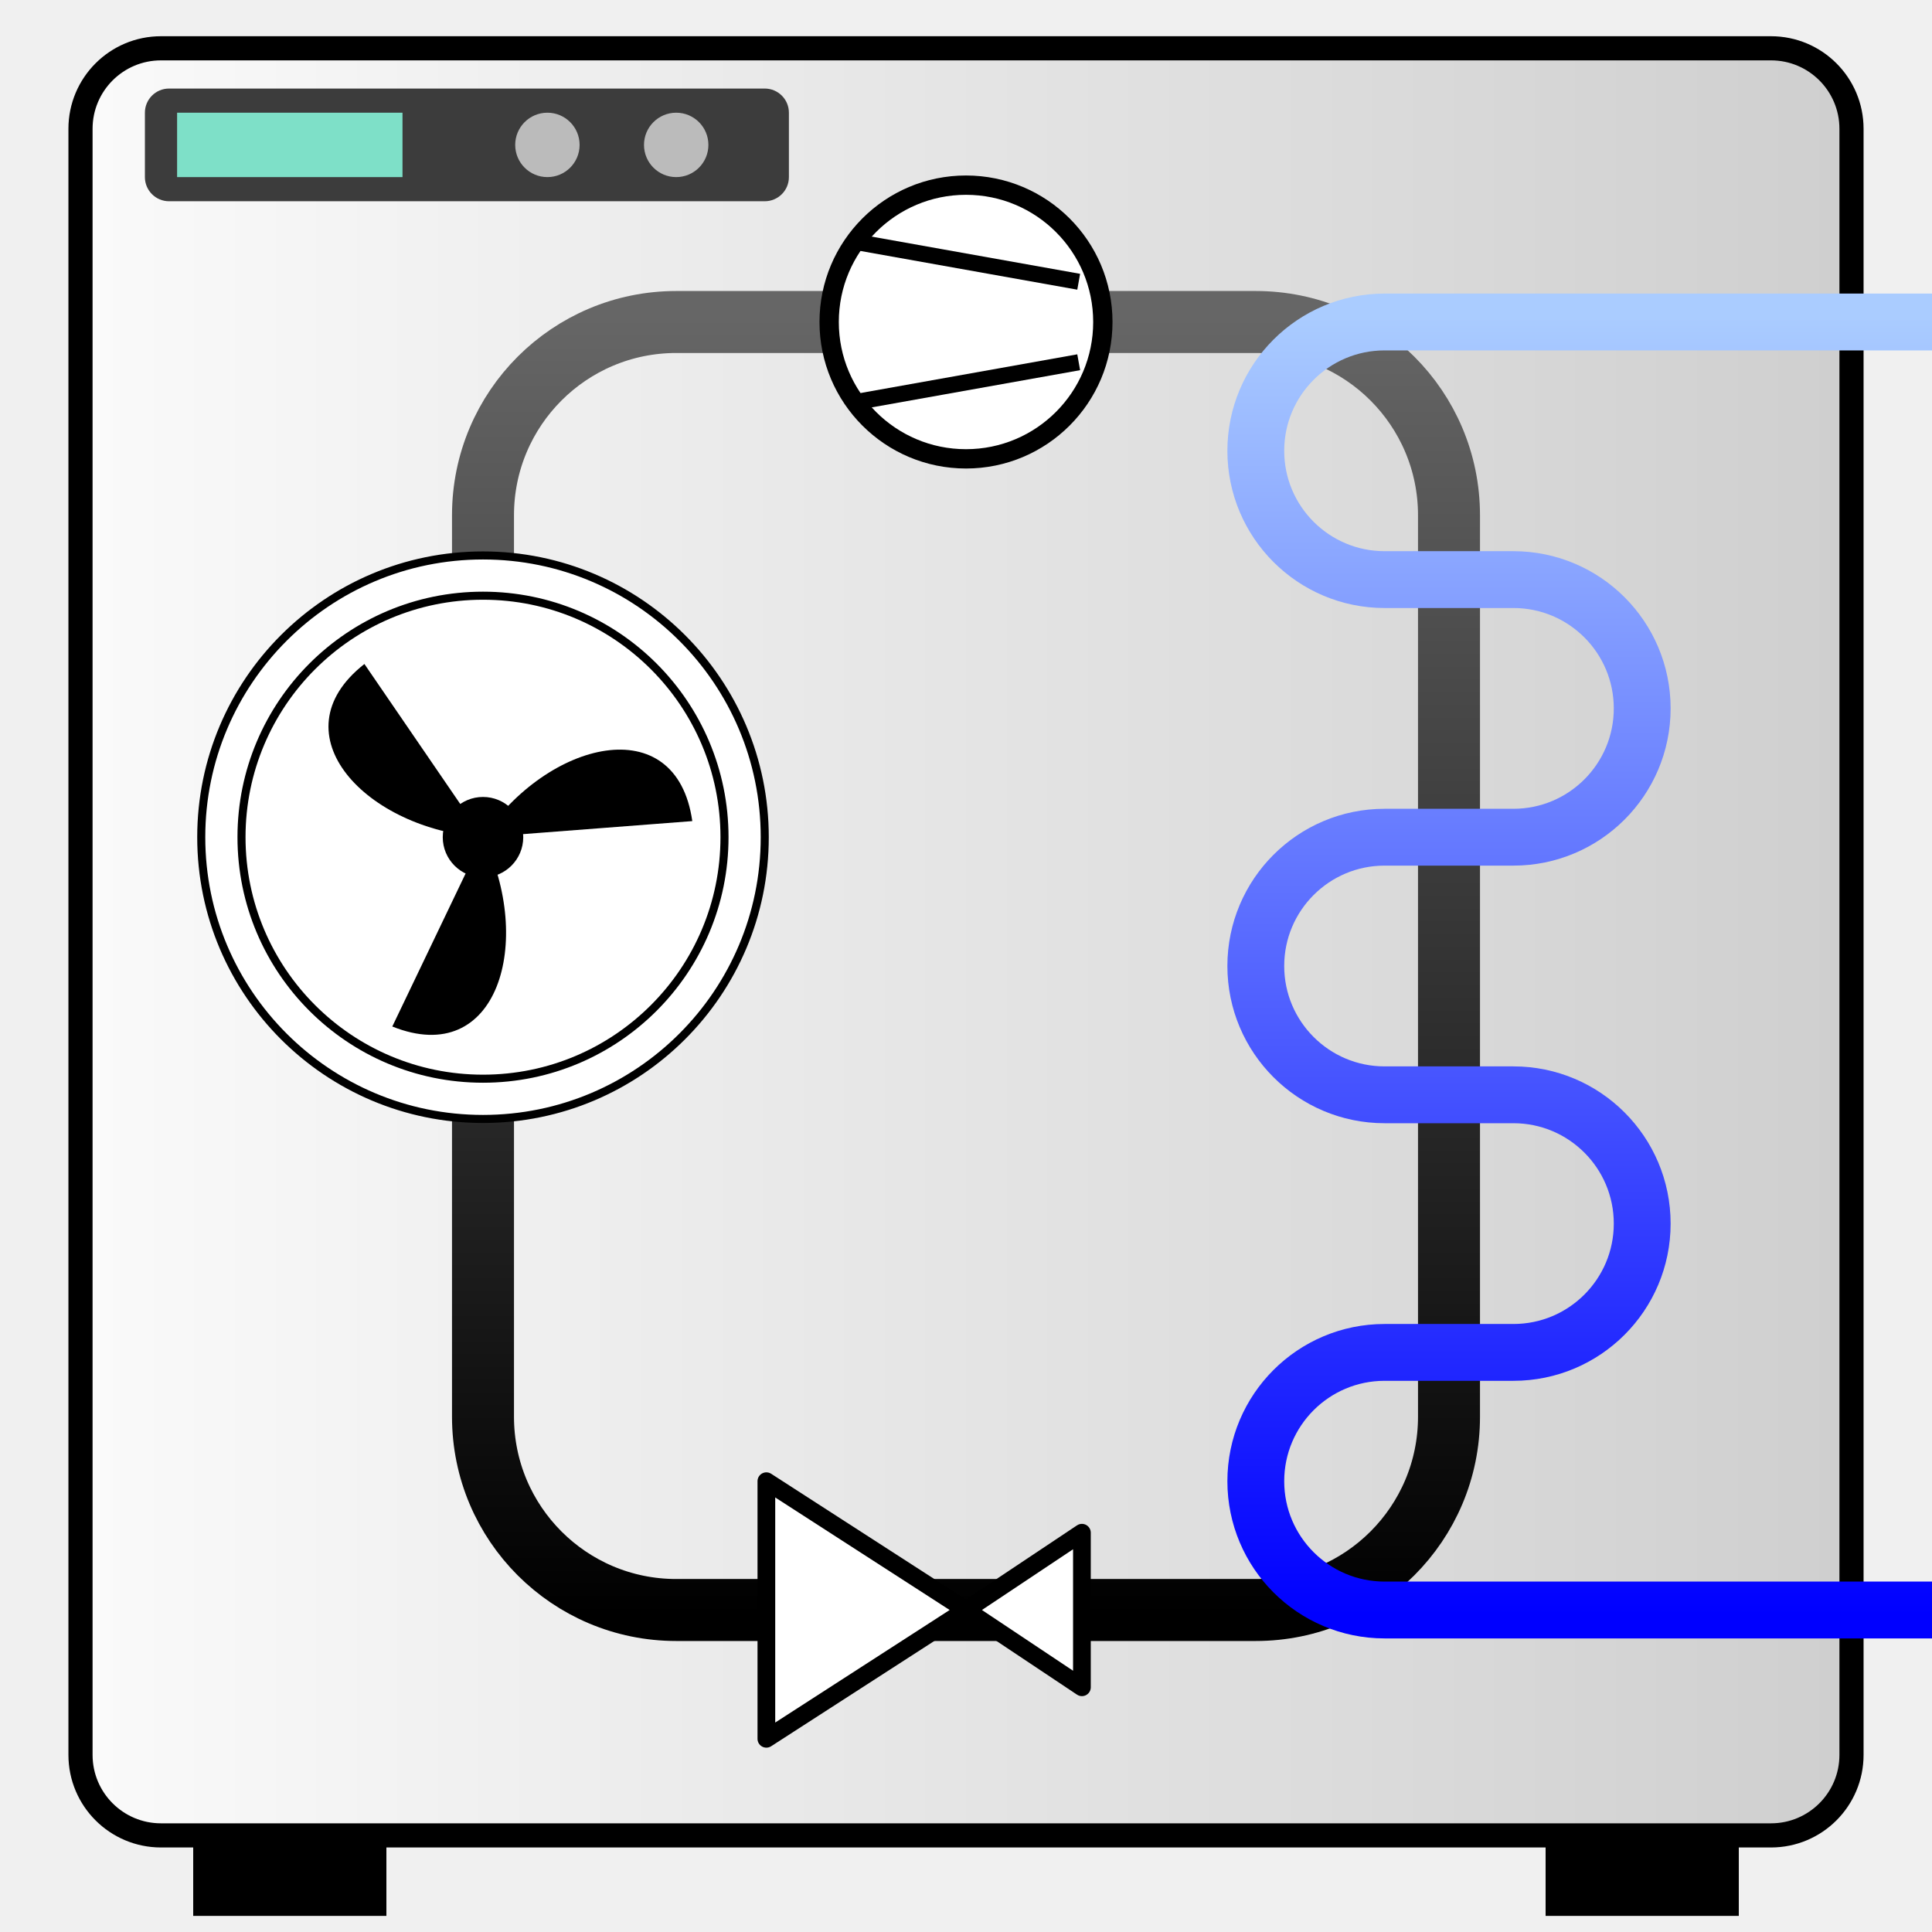
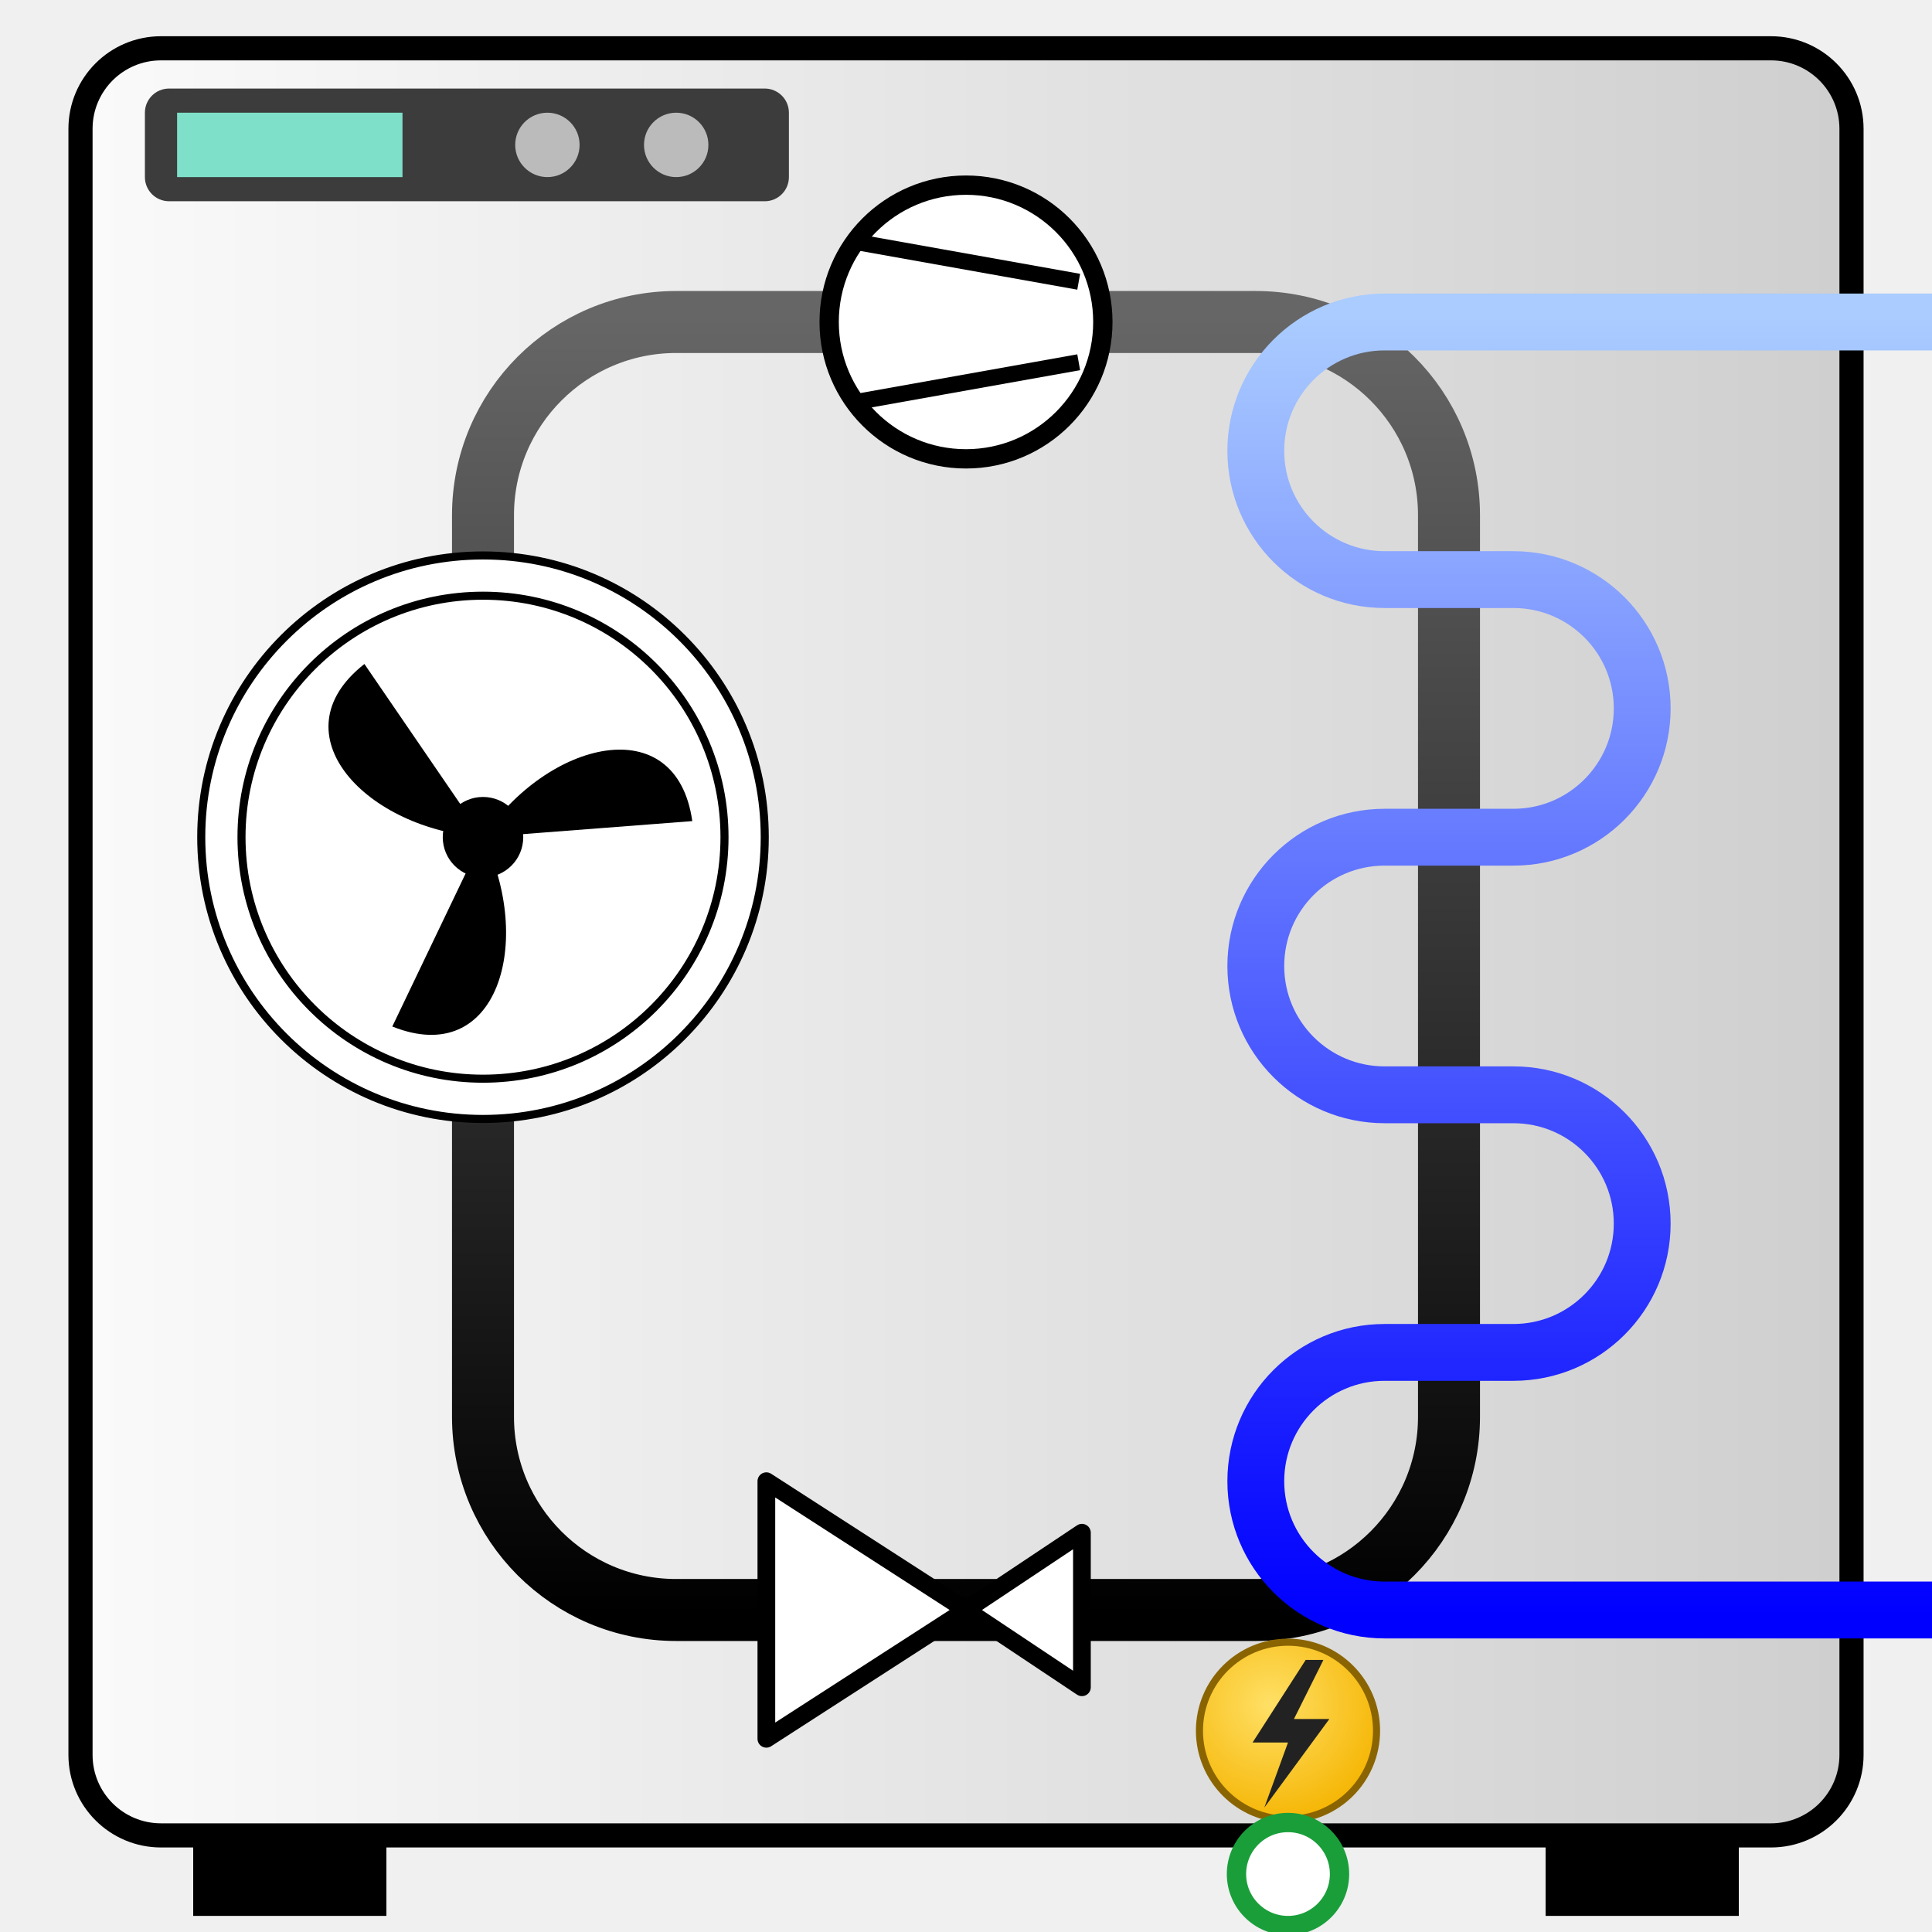
<svg xmlns="http://www.w3.org/2000/svg" version="1.1" width="120mm" height="120mm" viewBox="0 0 120 120">
  <defs>
+     <radialGradient id="badge" cx="0.4" cy="0.35" r="0.7">
+       <stop offset="0" stop-color="#ffe066" />
+       <stop offset="1" stop-color="#f5b400" />
+     </radialGradient>
    <linearGradient id="cas" x1="0" y1="0" x2="1" y2="0">
      <stop offset="0" stop-color="#fafafa" />
      <stop offset="1" stop-color="#cfcfcf" />
    </linearGradient>
    <linearGradient id="loop" x1="0" y1="0" x2="0" y2="1">
      <stop offset="0" stop-color="#666" />
      <stop offset="1" stop-color="#000" />
    </linearGradient>
    <linearGradient id="hot" x1="0" y1="1" x2="0" y2="0">
      <stop offset="0" stop-color="#ffaaaa" />
      <stop offset="1" stop-color="#ff0000" />
    </linearGradient>
    <linearGradient id="cold" x1="0" y1="1" x2="0" y2="0">
      <stop offset="0" stop-color="#0000ff" />
      <stop offset="1" stop-color="#aaccff" />
    </linearGradient>
    <linearGradient id="chill" x1="0" y1="0" x2="0" y2="1">
      <stop offset="0" stop-color="#aaccff" />
      <stop offset="1" stop-color="#0000ff" />
    </linearGradient>
    <linearGradient id="med" x1="0" y1="1" x2="0" y2="0">
      <stop offset="0" stop-color="#ffd9a0" />
      <stop offset="1" stop-color="#ff8c00" />
    </linearGradient>
  </defs>
  <rect x="12" y="114" width="12" height="5" fill="#000" />
  <rect x="96" y="114" width="12" height="5" fill="#000" />
  <rect x="5" y="3" width="110" height="111" rx="5" fill="url(#cas)" stroke="#000" stroke-width="1.5" />
  <rect x="9" y="5.5" width="40" height="7" rx="1.5" fill="#3c3c3c" />
  <rect x="11" y="7" width="14" height="4" fill="#7ee0c8" />
  <circle cx="34" cy="9" r="2" fill="#bbb" />
  <circle cx="42" cy="9" r="2" fill="#bbb" />
  <rect x="30" y="20" width="60" height="80" rx="12" fill="none" stroke="url(#loop)" stroke-width="3.85" />
  <circle cx="30" cy="52" r="17.5" fill="#fff" />
  <circle cx="30" cy="52" r="15" fill="none" stroke="#000" stroke-width="0.5" />
  <circle cx="30" cy="52" r="17.5" fill="none" stroke="#000" stroke-width="0.5" />
  <path d="M 30,52 C 34,46 42,44 43,51 Z" fill="#000" transform="rotate(0 30 52)" />
  <path d="M 30,52 C 34,46 42,44 43,51 Z" fill="#000" transform="rotate(120 30 52)" />
  <path d="M 30,52 C 34,46 42,44 43,51 Z" fill="#000" transform="rotate(240 30 52)" />
  <circle cx="30" cy="52" r="2.5" fill="#000" />
  <path d="M 120,20 H 86 A 8.00,8.00 0 0 0 86,36.00 H 94 A 8.00,8.00 0 0 1 94,52.00 H 86 A 8.00,8.00 0 0 0 86,68.00 H 94 A 8.00,8.00 0 0 1 94,84.00 H 86 A 8.00,8.00 0 0 0 86,100.00 H 120" stroke="url(#chill)" stroke-width="3.53" fill="none" />
  <circle cx="60" cy="20" r="8.5" fill="#fff" stroke="#000" stroke-width="1.2" />
  <path d="M 53,15 L 67,17.5 M 53,25 L 67,22.5" stroke="#000" stroke-width="1" />
  <polygon points="60,100 67.2,95.2 67.2,104.8" fill="#fff" stroke="#000" stroke-width="1.1" stroke-linejoin="round" />
  <polygon points="60,100 47.6,92 47.6,108" fill="#fff" stroke="#000" stroke-width="1.1" stroke-linejoin="round" />
+   <circle cx="80" cy="107.5" r="5.5" fill="url(#badge)" stroke="#8a6400" stroke-width="0.44" />
+   <path d="M 81.10,103.10 L 77.80,108.23 L 80.00,108.23 L 78.53,112.27 L 82.57,106.77 L 80.37,106.77 L 82.20,103.10 Z" fill="#222" />
+   <circle cx="80" cy="116.4" r="3.2" fill="#fff" stroke="#1a9e3a" stroke-width="1.2" />
</svg>
